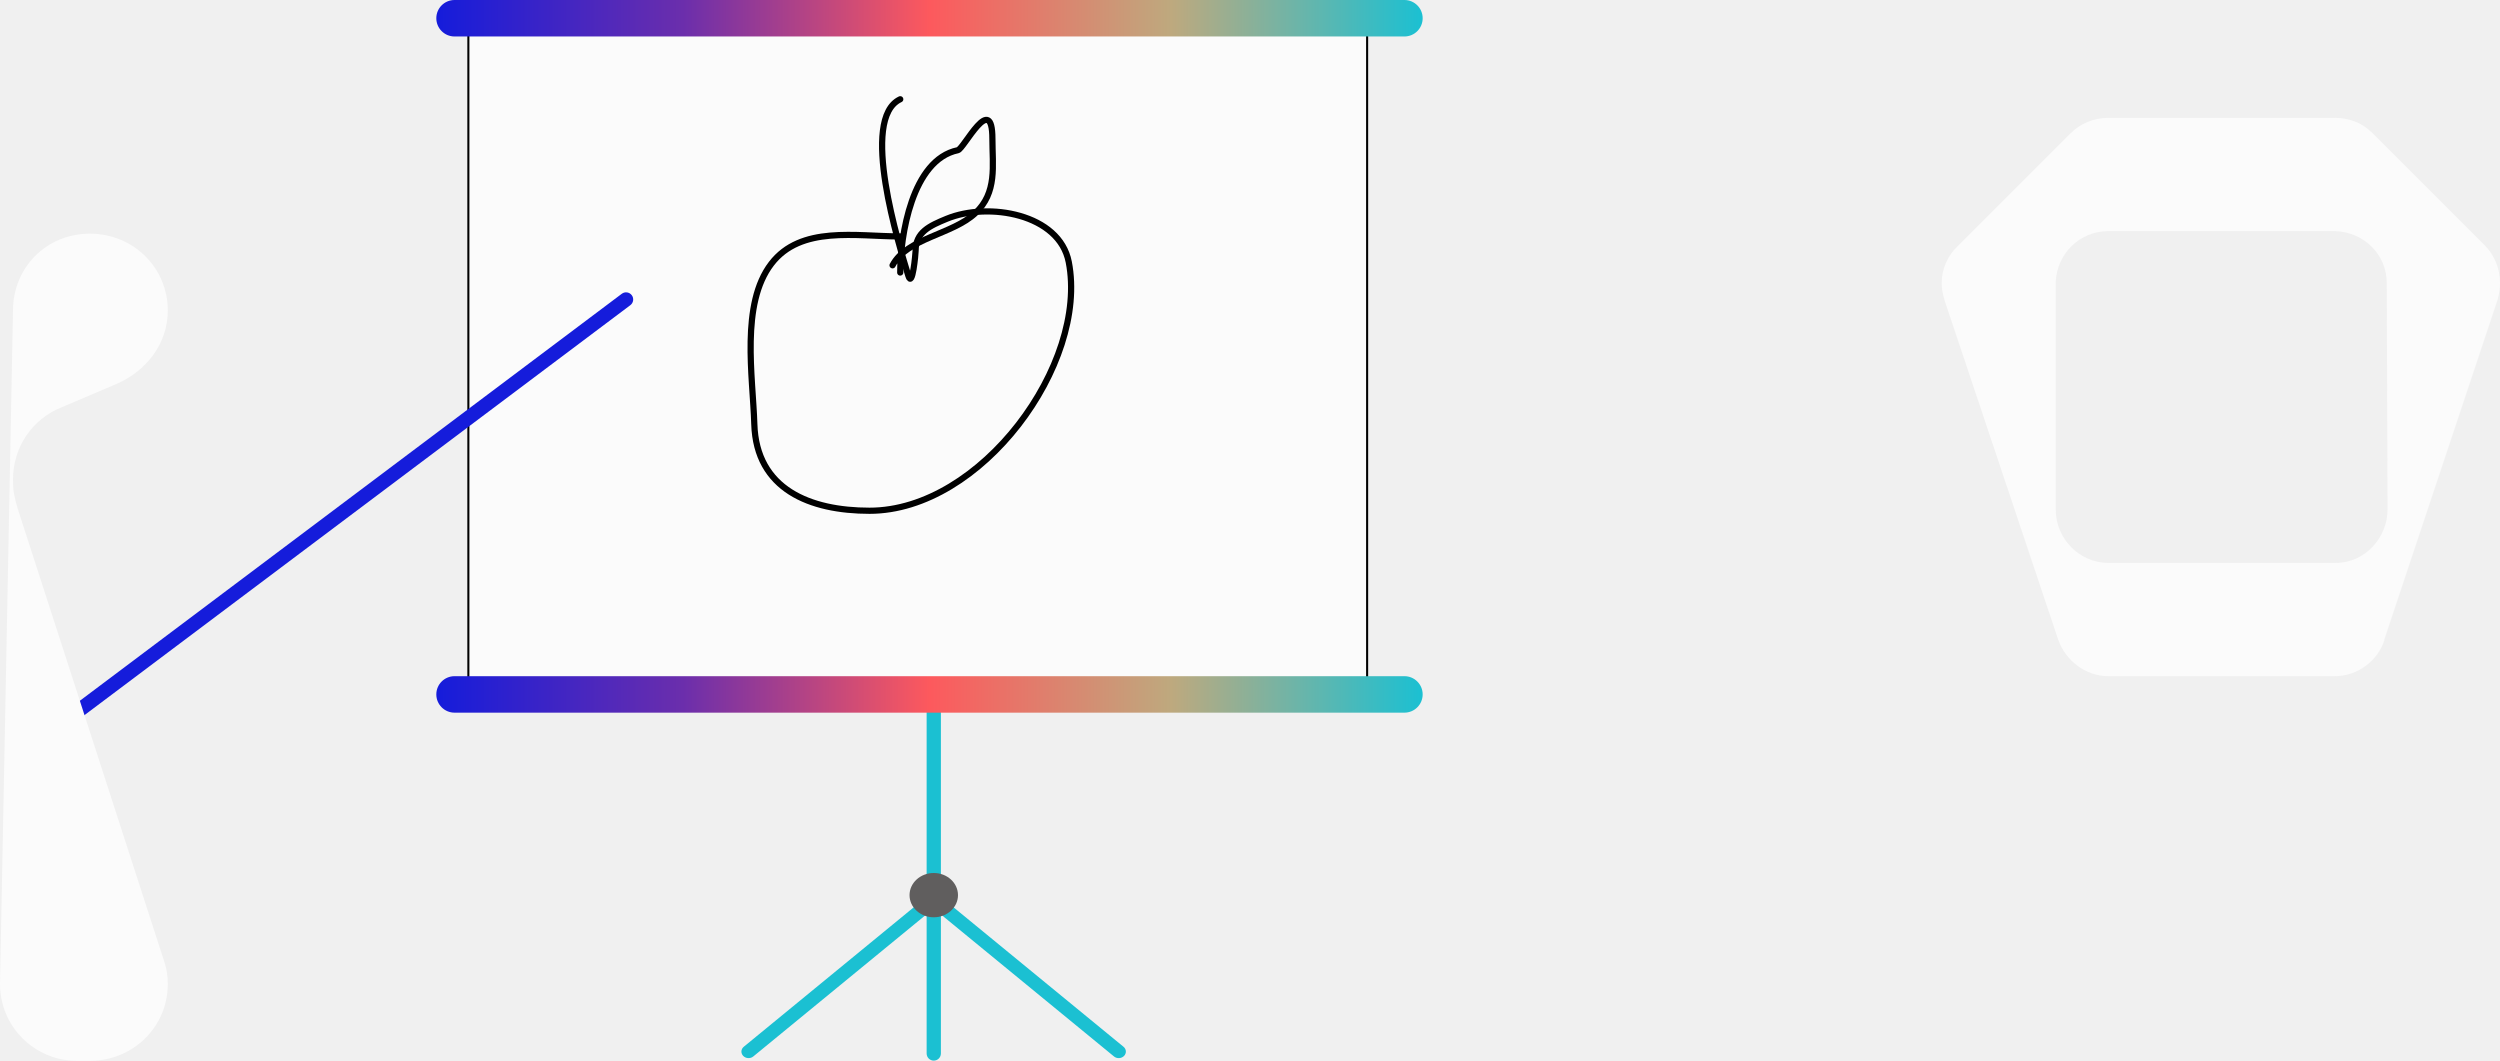
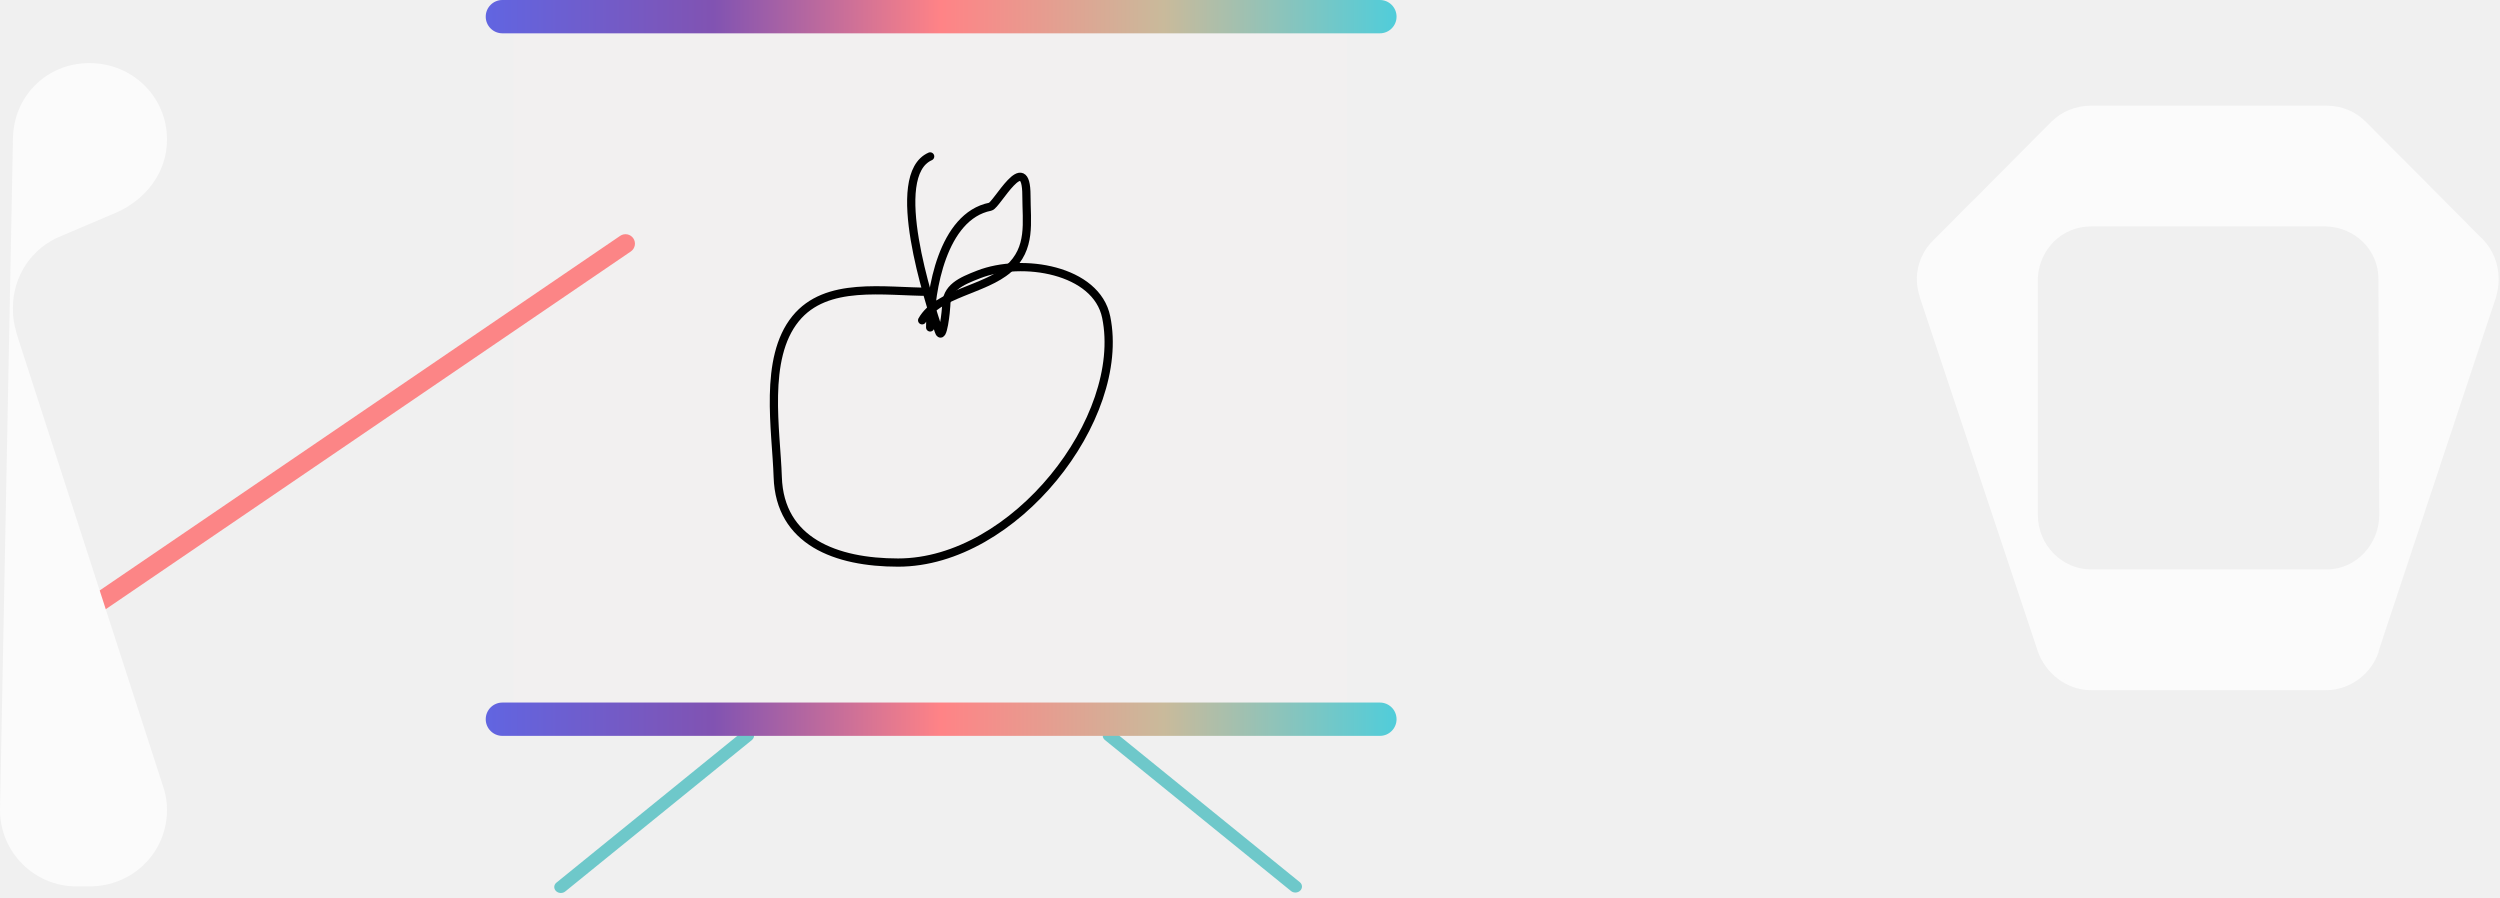
- <svg xmlns="http://www.w3.org/2000/svg" width="1209" height="513" viewBox="0 0 1209 513" fill="none">
-   <rect width="6.572" height="125.853" rx="3.286" transform="matrix(0.700619 -0.713536 0.773088 0.634299 443.985 433.172)" fill="#1BC0D2" />
-   <rect width="6.572" height="125.853" rx="3.286" transform="matrix(0.700617 0.713537 -0.77309 0.634297 454.429 428.48)" fill="#1BC0D2" />
-   <path d="M448.121 290.784C448.121 288.881 449.664 287.338 451.568 287.338V287.338C453.471 287.338 455.014 288.881 455.014 290.784V509.468C455.014 511.372 453.471 512.915 451.568 512.915V512.915C449.664 512.915 448.121 511.372 448.121 509.468V400.126V290.784Z" fill="#1BC0D2" />
-   <mask id="path-4-inside-1_968_775" fill="white">
-     <path d="M226 11H661.642V331.092H226V11Z" />
-   </mask>
-   <path d="M226 11H661.642V331.092H226V11Z" fill="#FBFBFB" />
-   <path d="M660.642 11V331.092H662.642V11H660.642ZM227 331.092V11H225V331.092H227Z" fill="black" mask="url(#path-4-inside-1_968_775)" />
-   <path d="M211 335.821C211 330.949 214.949 327 219.821 327H679.179C684.051 327 688 330.949 688 335.821V335.821C688 340.693 684.051 344.643 679.179 344.643H219.821C214.949 344.643 211 340.693 211 335.821V335.821Z" fill="url(#paint0_linear_968_775)" />
-   <rect x="211" width="477" height="17.643" rx="8.821" fill="url(#paint1_linear_968_775)" />
-   <ellipse cx="451.568" cy="432.891" rx="11.718" ry="10.712" fill="#605E5E" />
-   <rect x="303.452" y="140" width="6.893" height="353.236" rx="3.447" transform="rotate(53.0933 303.452 140)" fill="#151CDB" />
-   <path d="M1019.61 272.228H1129.54C1143.81 272.228 1154.62 259.885 1154.62 246.386L1154.23 136.843C1154.23 122.957 1143.04 112.157 1129.16 111.771H1019.61C1005.73 111.771 994.929 122.572 994.157 136.072V246.386C994.157 260.657 1005.73 272.228 1019.61 272.228ZM995.315 309.257L940.543 145.715C939.386 141.857 939 139.543 939 136.843C939 129.9 942.086 123.342 946.714 119.1L1001.49 64.329C1006.11 59.7 1012.67 57 1019.61 57H1129.16C1136.49 57 1142.66 59.7 1147.29 64.329L1201.67 118.715C1206.3 123.342 1209 129.9 1209 136.843C1209 139.543 1208.61 142.242 1207.84 144.943L1153.07 309.257V309.643C1149.99 319.286 1140.34 327 1129.16 327H1019.61C1008.43 327 998.786 319.286 995.315 309.257Z" fill="#FBFBFB" />
-   <path d="M0 475.858L6.286 150.142C6.286 129.57 22.285 113 43.429 113C64.571 113 81.142 129.57 81.142 150.142C81.142 166.142 70.857 179.285 56.571 185.571L29.714 197C15.429 202.714 6.286 216.429 6.286 231.857C6.286 235.858 6.286 239.285 9.714 249.571L79.428 465.001C80.571 468.428 81.142 471.857 81.142 475.858C81.142 496.428 64.571 513 43.429 513H37.142C16.629 513 0 496.371 0 475.858Z" fill="#FBFBFB" />
-   <path d="M435.355 114.333C413.916 114.333 387.303 108.937 373.042 127.522C358.034 147.081 364.102 182.202 364.788 205.105C365.735 236.7 391.803 247 420.499 247C474.501 247 526.409 176.13 516.857 126.747C512.341 103.397 478.025 97.5 457.845 105.799C449.529 109.22 442.783 112.285 442.783 121.316C442.783 122.547 441.244 139.82 439.275 133.341C434.896 118.933 415.544 57.311 435.355 48" stroke="black" stroke-width="3" stroke-linecap="round" />
-   <path d="M435.355 131.789C435.355 114.252 440.978 77.276 463.21 72.632C466.148 72.018 479.923 43.895 479.923 67.201C479.923 80.306 482.352 93.041 471.67 103.083C460.614 113.476 438.689 115.047 431.641 128.297" stroke="black" stroke-width="3" stroke-linecap="round" />
+ <svg xmlns="http://www.w3.org/2000/svg" width="911" height="327" viewBox="0 0 911 327" fill="none">
+   <path d="M762 207.994H847.909C859.061 207.994 867.503 198.303 867.503 187.703L867.202 101.692C867.202 90.789 858.459 82.309 847.608 82.005H762C751.148 82.005 742.708 90.486 742.105 101.086V187.703C742.105 198.908 751.148 207.994 762 207.994ZM743.01 237.068L700.206 108.657C699.302 105.629 699 103.811 699 101.692C699 96.24 701.412 91.091 705.028 87.76L747.833 44.754C751.45 41.12 756.575 39 762 39H847.608C853.336 39 858.158 41.12 861.775 44.754L904.277 87.457C907.894 91.091 910.005 96.24 910.005 101.692C910.005 103.811 909.703 105.931 909.101 108.052L866.296 237.068V237.372C863.886 244.943 856.35 251 847.608 251H762C753.258 251 745.723 244.943 743.01 237.068Z" fill="#FBFBFB" stroke="#FBFBFB" />
+   <path d="M402.623 269.659C401.648 268.868 401.575 267.504 402.46 266.613V266.613C403.344 265.722 404.852 265.641 405.827 266.432L473.662 321.473C474.637 322.264 474.71 323.627 473.825 324.518V324.518C472.941 325.409 471.433 325.49 470.458 324.699L402.623 269.659Z" fill="#6EC8CA" />
+   <rect width="4.547" height="92.164" rx="2.274" transform="matrix(0.704579 0.709625 -0.776538 0.63007 272.558 265)" fill="#6EC8CA" />
+   <rect x="187" y="12" width="304" height="247" fill="#F2F0F0" />
+   <rect x="177" y="256.012" width="331.904" height="12.14" rx="6.07" fill="url(#paint0_linear_1158_2569)" />
+   <rect x="177" width="331.904" height="12.14" rx="6.07" fill="url(#paint1_linear_1158_2569)" />
+   <path d="M338.95 106.333C322.076 106.333 301.129 102.32 289.904 116.142C278.091 130.688 282.868 156.809 283.408 173.842C284.153 197.34 304.671 205 327.257 205C369.762 205 410.619 152.292 403.1 115.565C399.546 98.2 372.536 93.814 356.652 99.986C350.106 102.53 344.797 104.81 344.797 111.526C344.797 112.442 343.586 125.288 342.036 120.47C338.589 109.754 323.358 63.925 338.95 57" stroke="black" stroke-width="3" stroke-linecap="round" />
+   <path d="M338.95 119.316C338.95 106.274 343.376 78.774 360.875 75.32C363.188 74.863 374.03 53.947 374.03 71.281C374.03 81.027 375.942 90.499 367.533 97.967C358.832 105.696 341.574 106.865 336.027 116.719" stroke="black" stroke-width="3" stroke-linecap="round" />
+   <rect x="228.839" y="84" width="6.893" height="245.442" rx="3.447" transform="rotate(55.7331 228.839 84)" fill="#FC8586" />
+   <path d="M0 295.144L4.714 50.857C4.714 35.428 16.714 23 32.572 23C48.428 23 60.857 35.428 60.857 50.857C60.857 62.857 53.143 72.714 42.428 77.428L22.285 86C11.572 90.285 4.714 100.572 4.714 112.143C4.714 115.143 4.714 117.714 7.286 125.429L59.571 287.001C60.428 289.571 60.857 292.143 60.857 295.144C60.857 310.571 48.428 323 32.572 323H27.857C12.472 323 0 310.528 0 295.144Z" fill="#FBFBFB" />
  <defs>
-     <linearGradient id="paint0_linear_968_775" x1="211" y1="335.732" x2="688" y2="335.732" gradientUnits="userSpaceOnUse">
-       <stop stop-color="#151CDB" />
-       <stop offset="0.25" stop-color="#6B2EAC" />
-       <stop offset="0.5" stop-color="#FD595D" />
-       <stop offset="0.745" stop-color="#BEA97E" />
-       <stop offset="1" stop-color="#1BC0D2" />
+     <linearGradient id="paint0_linear_1158_2569" x1="177" y1="262.021" x2="508.904" y2="262.021" gradientUnits="userSpaceOnUse">
+       <stop stop-color="#6165E1" />
+       <stop offset="0.25" stop-color="#8153B2" />
+       <stop offset="0.5" stop-color="#FF8386" />
+       <stop offset="0.745" stop-color="#C9BA9B" />
+       <stop offset="1" stop-color="#50CDDA" />
    </linearGradient>
-     <linearGradient id="paint1_linear_968_775" x1="211" y1="8.732" x2="688" y2="8.732" gradientUnits="userSpaceOnUse">
-       <stop stop-color="#151CDB" />
-       <stop offset="0.25" stop-color="#6B2EAC" />
-       <stop offset="0.5" stop-color="#FD595D" />
-       <stop offset="0.745" stop-color="#BEA97E" />
-       <stop offset="1" stop-color="#1BC0D2" />
+     <linearGradient id="paint1_linear_1158_2569" x1="177" y1="6.009" x2="508.904" y2="6.009" gradientUnits="userSpaceOnUse">
+       <stop stop-color="#6165E1" />
+       <stop offset="0.25" stop-color="#8153B2" />
+       <stop offset="0.5" stop-color="#FF8386" />
+       <stop offset="0.745" stop-color="#C9BA9B" />
+       <stop offset="1" stop-color="#50CDDA" />
    </linearGradient>
  </defs>
</svg>
